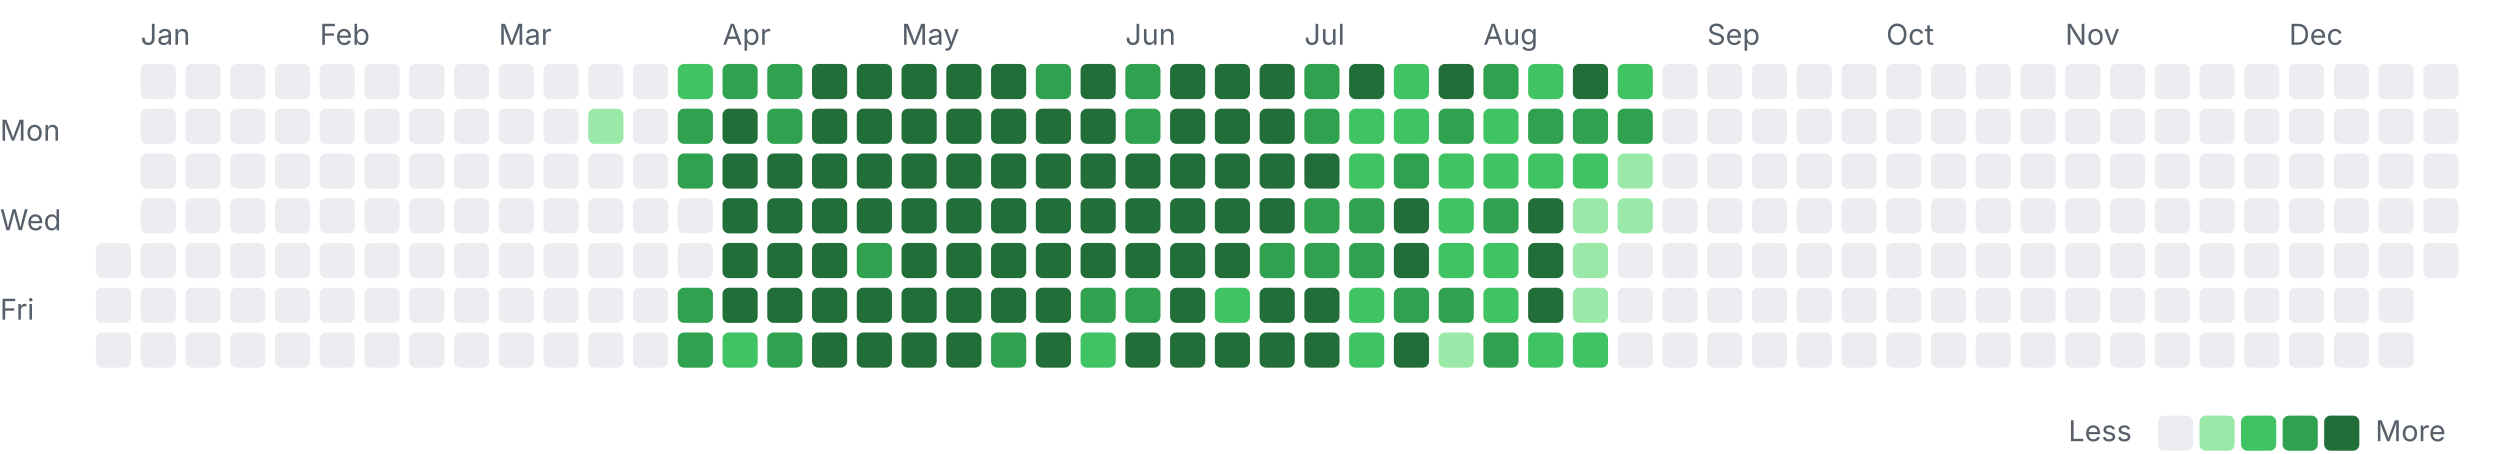
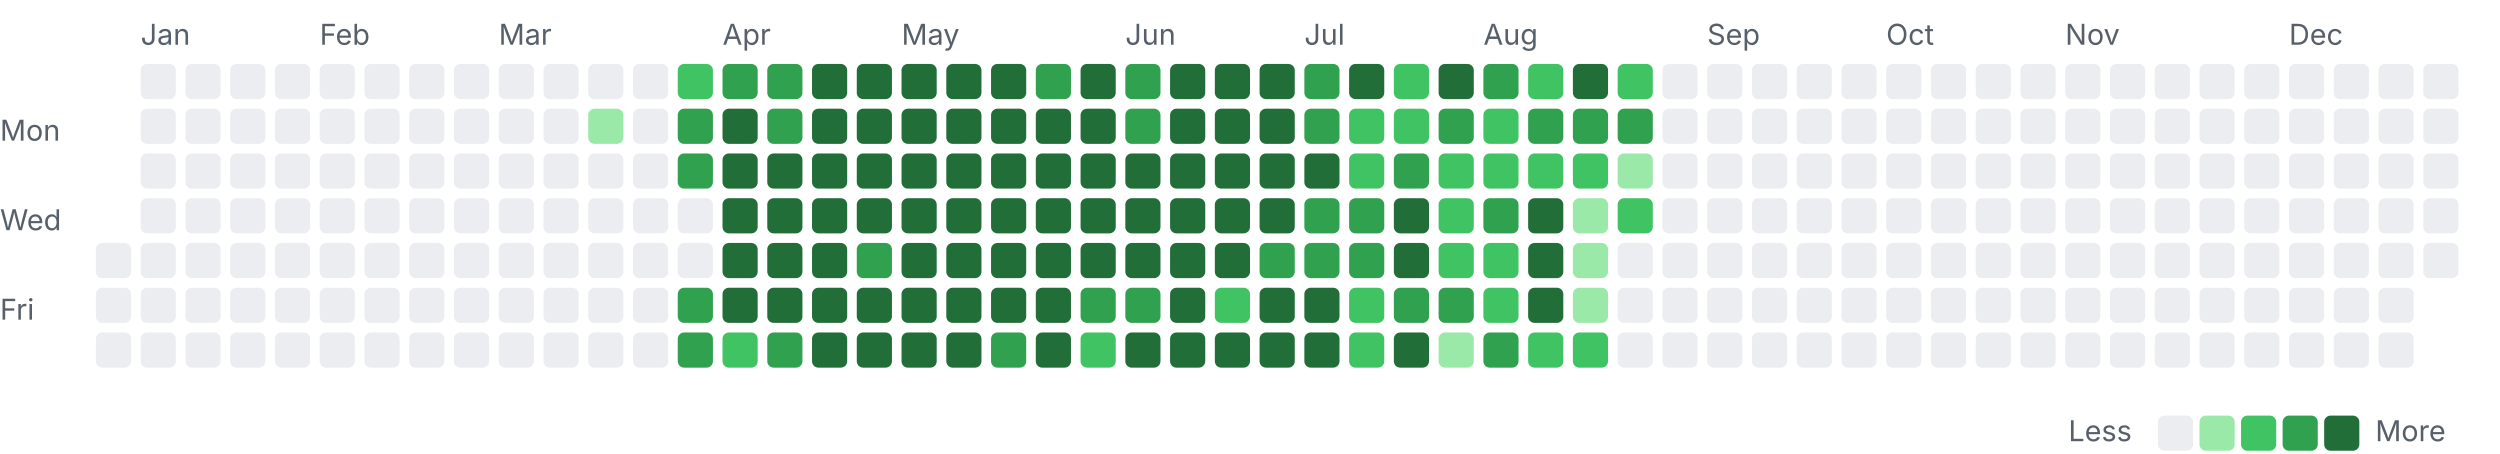
<svg xmlns="http://www.w3.org/2000/svg" width="782" height="142" viewBox="0 0 782 142">
  <style>.l0{fill:#ebedf0}.l1{fill:#9be9a8}.l2{fill:#40c463}.l3{fill:#30a14e}.l4{fill:#216e39} .lbl{fill:#57606a;font:9px -apple-system,Segoe UI,sans-serif}@media(prefers-color-scheme:dark){.l0{fill:#161b22}.l1{fill:#0e4429}.l2{fill:#006d32}.l3{fill:#26a641}.l4{fill:#39d353} .lbl{fill:#8b949e}}</style>
  <text class="lbl" x="44" y="14">Jan</text>
  <text class="lbl" x="100" y="14">Feb</text>
  <text class="lbl" x="156" y="14">Mar</text>
  <text class="lbl" x="226" y="14">Apr</text>
  <text class="lbl" x="282" y="14">May</text>
  <text class="lbl" x="352" y="14">Jun</text>
  <text class="lbl" x="408" y="14">Jul</text>
  <text class="lbl" x="464" y="14">Aug</text>
  <text class="lbl" x="534" y="14">Sep</text>
  <text class="lbl" x="590" y="14">Oct</text>
  <text class="lbl" x="646" y="14">Nov</text>
  <text class="lbl" x="716" y="14">Dec</text>
  <text class="lbl" x="0" y="44">Mon</text>
  <text class="lbl" x="0" y="72">Wed</text>
  <text class="lbl" x="0" y="100">Fri</text>
  <rect class="l0" x="30" y="76" width="11" height="11" rx="2" />
  <rect class="l0" x="30" y="90" width="11" height="11" rx="2" />
  <rect class="l0" x="30" y="104" width="11" height="11" rx="2" />
  <rect class="l0" x="44" y="20" width="11" height="11" rx="2" />
  <rect class="l0" x="44" y="34" width="11" height="11" rx="2" />
  <rect class="l0" x="44" y="48" width="11" height="11" rx="2" />
  <rect class="l0" x="44" y="62" width="11" height="11" rx="2" />
  <rect class="l0" x="44" y="76" width="11" height="11" rx="2" />
  <rect class="l0" x="44" y="90" width="11" height="11" rx="2" />
  <rect class="l0" x="44" y="104" width="11" height="11" rx="2" />
  <rect class="l0" x="58" y="20" width="11" height="11" rx="2" />
  <rect class="l0" x="58" y="34" width="11" height="11" rx="2" />
  <rect class="l0" x="58" y="48" width="11" height="11" rx="2" />
  <rect class="l0" x="58" y="62" width="11" height="11" rx="2" />
  <rect class="l0" x="58" y="76" width="11" height="11" rx="2" />
  <rect class="l0" x="58" y="90" width="11" height="11" rx="2" />
  <rect class="l0" x="58" y="104" width="11" height="11" rx="2" />
  <rect class="l0" x="72" y="20" width="11" height="11" rx="2" />
  <rect class="l0" x="72" y="34" width="11" height="11" rx="2" />
  <rect class="l0" x="72" y="48" width="11" height="11" rx="2" />
  <rect class="l0" x="72" y="62" width="11" height="11" rx="2" />
  <rect class="l0" x="72" y="76" width="11" height="11" rx="2" />
  <rect class="l0" x="72" y="90" width="11" height="11" rx="2" />
  <rect class="l0" x="72" y="104" width="11" height="11" rx="2" />
  <rect class="l0" x="86" y="20" width="11" height="11" rx="2" />
  <rect class="l0" x="86" y="34" width="11" height="11" rx="2" />
  <rect class="l0" x="86" y="48" width="11" height="11" rx="2" />
  <rect class="l0" x="86" y="62" width="11" height="11" rx="2" />
  <rect class="l0" x="86" y="76" width="11" height="11" rx="2" />
  <rect class="l0" x="86" y="90" width="11" height="11" rx="2" />
  <rect class="l0" x="86" y="104" width="11" height="11" rx="2" />
  <rect class="l0" x="100" y="20" width="11" height="11" rx="2" />
  <rect class="l0" x="100" y="34" width="11" height="11" rx="2" />
  <rect class="l0" x="100" y="48" width="11" height="11" rx="2" />
  <rect class="l0" x="100" y="62" width="11" height="11" rx="2" />
  <rect class="l0" x="100" y="76" width="11" height="11" rx="2" />
  <rect class="l0" x="100" y="90" width="11" height="11" rx="2" />
  <rect class="l0" x="100" y="104" width="11" height="11" rx="2" />
  <rect class="l0" x="114" y="20" width="11" height="11" rx="2" />
  <rect class="l0" x="114" y="34" width="11" height="11" rx="2" />
  <rect class="l0" x="114" y="48" width="11" height="11" rx="2" />
  <rect class="l0" x="114" y="62" width="11" height="11" rx="2" />
  <rect class="l0" x="114" y="76" width="11" height="11" rx="2" />
  <rect class="l0" x="114" y="90" width="11" height="11" rx="2" />
  <rect class="l0" x="114" y="104" width="11" height="11" rx="2" />
  <rect class="l0" x="128" y="20" width="11" height="11" rx="2" />
  <rect class="l0" x="128" y="34" width="11" height="11" rx="2" />
  <rect class="l0" x="128" y="48" width="11" height="11" rx="2" />
  <rect class="l0" x="128" y="62" width="11" height="11" rx="2" />
  <rect class="l0" x="128" y="76" width="11" height="11" rx="2" />
  <rect class="l0" x="128" y="90" width="11" height="11" rx="2" />
  <rect class="l0" x="128" y="104" width="11" height="11" rx="2" />
  <rect class="l0" x="142" y="20" width="11" height="11" rx="2" />
  <rect class="l0" x="142" y="34" width="11" height="11" rx="2" />
  <rect class="l0" x="142" y="48" width="11" height="11" rx="2" />
  <rect class="l0" x="142" y="62" width="11" height="11" rx="2" />
  <rect class="l0" x="142" y="76" width="11" height="11" rx="2" />
  <rect class="l0" x="142" y="90" width="11" height="11" rx="2" />
  <rect class="l0" x="142" y="104" width="11" height="11" rx="2" />
  <rect class="l0" x="156" y="20" width="11" height="11" rx="2" />
  <rect class="l0" x="156" y="34" width="11" height="11" rx="2" />
  <rect class="l0" x="156" y="48" width="11" height="11" rx="2" />
  <rect class="l0" x="156" y="62" width="11" height="11" rx="2" />
  <rect class="l0" x="156" y="76" width="11" height="11" rx="2" />
  <rect class="l0" x="156" y="90" width="11" height="11" rx="2" />
  <rect class="l0" x="156" y="104" width="11" height="11" rx="2" />
  <rect class="l0" x="170" y="20" width="11" height="11" rx="2" />
  <rect class="l0" x="170" y="34" width="11" height="11" rx="2" />
  <rect class="l0" x="170" y="48" width="11" height="11" rx="2" />
  <rect class="l0" x="170" y="62" width="11" height="11" rx="2" />
  <rect class="l0" x="170" y="76" width="11" height="11" rx="2" />
  <rect class="l0" x="170" y="90" width="11" height="11" rx="2" />
  <rect class="l0" x="170" y="104" width="11" height="11" rx="2" />
  <rect class="l0" x="184" y="20" width="11" height="11" rx="2" />
  <rect class="l1" x="184" y="34" width="11" height="11" rx="2" />
  <rect class="l0" x="184" y="48" width="11" height="11" rx="2" />
  <rect class="l0" x="184" y="62" width="11" height="11" rx="2" />
  <rect class="l0" x="184" y="76" width="11" height="11" rx="2" />
  <rect class="l0" x="184" y="90" width="11" height="11" rx="2" />
  <rect class="l0" x="184" y="104" width="11" height="11" rx="2" />
  <rect class="l0" x="198" y="20" width="11" height="11" rx="2" />
  <rect class="l0" x="198" y="34" width="11" height="11" rx="2" />
  <rect class="l0" x="198" y="48" width="11" height="11" rx="2" />
  <rect class="l0" x="198" y="62" width="11" height="11" rx="2" />
  <rect class="l0" x="198" y="76" width="11" height="11" rx="2" />
  <rect class="l0" x="198" y="90" width="11" height="11" rx="2" />
  <rect class="l0" x="198" y="104" width="11" height="11" rx="2" />
  <rect class="l2" x="212" y="20" width="11" height="11" rx="2" />
  <rect class="l3" x="212" y="34" width="11" height="11" rx="2" />
  <rect class="l3" x="212" y="48" width="11" height="11" rx="2" />
  <rect class="l0" x="212" y="62" width="11" height="11" rx="2" />
  <rect class="l0" x="212" y="76" width="11" height="11" rx="2" />
  <rect class="l3" x="212" y="90" width="11" height="11" rx="2" />
  <rect class="l3" x="212" y="104" width="11" height="11" rx="2" />
  <rect class="l3" x="226" y="20" width="11" height="11" rx="2" />
  <rect class="l4" x="226" y="34" width="11" height="11" rx="2" />
  <rect class="l4" x="226" y="48" width="11" height="11" rx="2" />
  <rect class="l4" x="226" y="62" width="11" height="11" rx="2" />
  <rect class="l4" x="226" y="76" width="11" height="11" rx="2" />
  <rect class="l4" x="226" y="90" width="11" height="11" rx="2" />
  <rect class="l2" x="226" y="104" width="11" height="11" rx="2" />
  <rect class="l3" x="240" y="20" width="11" height="11" rx="2" />
  <rect class="l3" x="240" y="34" width="11" height="11" rx="2" />
  <rect class="l4" x="240" y="48" width="11" height="11" rx="2" />
  <rect class="l4" x="240" y="62" width="11" height="11" rx="2" />
  <rect class="l4" x="240" y="76" width="11" height="11" rx="2" />
  <rect class="l4" x="240" y="90" width="11" height="11" rx="2" />
  <rect class="l3" x="240" y="104" width="11" height="11" rx="2" />
  <rect class="l4" x="254" y="20" width="11" height="11" rx="2" />
  <rect class="l4" x="254" y="34" width="11" height="11" rx="2" />
  <rect class="l4" x="254" y="48" width="11" height="11" rx="2" />
  <rect class="l4" x="254" y="62" width="11" height="11" rx="2" />
  <rect class="l4" x="254" y="76" width="11" height="11" rx="2" />
  <rect class="l4" x="254" y="90" width="11" height="11" rx="2" />
  <rect class="l4" x="254" y="104" width="11" height="11" rx="2" />
  <rect class="l4" x="268" y="20" width="11" height="11" rx="2" />
  <rect class="l4" x="268" y="34" width="11" height="11" rx="2" />
  <rect class="l4" x="268" y="48" width="11" height="11" rx="2" />
  <rect class="l4" x="268" y="62" width="11" height="11" rx="2" />
  <rect class="l3" x="268" y="76" width="11" height="11" rx="2" />
  <rect class="l4" x="268" y="90" width="11" height="11" rx="2" />
  <rect class="l4" x="268" y="104" width="11" height="11" rx="2" />
  <rect class="l4" x="282" y="20" width="11" height="11" rx="2" />
  <rect class="l4" x="282" y="34" width="11" height="11" rx="2" />
  <rect class="l4" x="282" y="48" width="11" height="11" rx="2" />
  <rect class="l4" x="282" y="62" width="11" height="11" rx="2" />
  <rect class="l4" x="282" y="76" width="11" height="11" rx="2" />
  <rect class="l4" x="282" y="90" width="11" height="11" rx="2" />
  <rect class="l4" x="282" y="104" width="11" height="11" rx="2" />
  <rect class="l4" x="296" y="20" width="11" height="11" rx="2" />
  <rect class="l4" x="296" y="34" width="11" height="11" rx="2" />
  <rect class="l4" x="296" y="48" width="11" height="11" rx="2" />
  <rect class="l4" x="296" y="62" width="11" height="11" rx="2" />
  <rect class="l4" x="296" y="76" width="11" height="11" rx="2" />
  <rect class="l4" x="296" y="90" width="11" height="11" rx="2" />
  <rect class="l4" x="296" y="104" width="11" height="11" rx="2" />
  <rect class="l4" x="310" y="20" width="11" height="11" rx="2" />
  <rect class="l4" x="310" y="34" width="11" height="11" rx="2" />
  <rect class="l4" x="310" y="48" width="11" height="11" rx="2" />
  <rect class="l4" x="310" y="62" width="11" height="11" rx="2" />
  <rect class="l4" x="310" y="76" width="11" height="11" rx="2" />
  <rect class="l4" x="310" y="90" width="11" height="11" rx="2" />
  <rect class="l3" x="310" y="104" width="11" height="11" rx="2" />
  <rect class="l3" x="324" y="20" width="11" height="11" rx="2" />
  <rect class="l4" x="324" y="34" width="11" height="11" rx="2" />
  <rect class="l4" x="324" y="48" width="11" height="11" rx="2" />
  <rect class="l4" x="324" y="62" width="11" height="11" rx="2" />
  <rect class="l4" x="324" y="76" width="11" height="11" rx="2" />
  <rect class="l4" x="324" y="90" width="11" height="11" rx="2" />
  <rect class="l4" x="324" y="104" width="11" height="11" rx="2" />
  <rect class="l4" x="338" y="20" width="11" height="11" rx="2" />
  <rect class="l4" x="338" y="34" width="11" height="11" rx="2" />
  <rect class="l4" x="338" y="48" width="11" height="11" rx="2" />
  <rect class="l4" x="338" y="62" width="11" height="11" rx="2" />
  <rect class="l4" x="338" y="76" width="11" height="11" rx="2" />
  <rect class="l3" x="338" y="90" width="11" height="11" rx="2" />
  <rect class="l2" x="338" y="104" width="11" height="11" rx="2" />
  <rect class="l3" x="352" y="20" width="11" height="11" rx="2" />
  <rect class="l3" x="352" y="34" width="11" height="11" rx="2" />
  <rect class="l4" x="352" y="48" width="11" height="11" rx="2" />
  <rect class="l4" x="352" y="62" width="11" height="11" rx="2" />
  <rect class="l4" x="352" y="76" width="11" height="11" rx="2" />
  <rect class="l3" x="352" y="90" width="11" height="11" rx="2" />
  <rect class="l4" x="352" y="104" width="11" height="11" rx="2" />
  <rect class="l4" x="366" y="20" width="11" height="11" rx="2" />
  <rect class="l4" x="366" y="34" width="11" height="11" rx="2" />
  <rect class="l4" x="366" y="48" width="11" height="11" rx="2" />
  <rect class="l4" x="366" y="62" width="11" height="11" rx="2" />
  <rect class="l4" x="366" y="76" width="11" height="11" rx="2" />
  <rect class="l4" x="366" y="90" width="11" height="11" rx="2" />
  <rect class="l4" x="366" y="104" width="11" height="11" rx="2" />
  <rect class="l4" x="380" y="20" width="11" height="11" rx="2" />
  <rect class="l4" x="380" y="34" width="11" height="11" rx="2" />
  <rect class="l4" x="380" y="48" width="11" height="11" rx="2" />
  <rect class="l4" x="380" y="62" width="11" height="11" rx="2" />
  <rect class="l4" x="380" y="76" width="11" height="11" rx="2" />
  <rect class="l2" x="380" y="90" width="11" height="11" rx="2" />
  <rect class="l4" x="380" y="104" width="11" height="11" rx="2" />
  <rect class="l4" x="394" y="20" width="11" height="11" rx="2" />
  <rect class="l4" x="394" y="34" width="11" height="11" rx="2" />
  <rect class="l4" x="394" y="48" width="11" height="11" rx="2" />
  <rect class="l4" x="394" y="62" width="11" height="11" rx="2" />
  <rect class="l3" x="394" y="76" width="11" height="11" rx="2" />
  <rect class="l4" x="394" y="90" width="11" height="11" rx="2" />
  <rect class="l4" x="394" y="104" width="11" height="11" rx="2" />
  <rect class="l3" x="408" y="20" width="11" height="11" rx="2" />
  <rect class="l3" x="408" y="34" width="11" height="11" rx="2" />
  <rect class="l4" x="408" y="48" width="11" height="11" rx="2" />
  <rect class="l3" x="408" y="62" width="11" height="11" rx="2" />
  <rect class="l3" x="408" y="76" width="11" height="11" rx="2" />
  <rect class="l4" x="408" y="90" width="11" height="11" rx="2" />
  <rect class="l4" x="408" y="104" width="11" height="11" rx="2" />
  <rect class="l4" x="422" y="20" width="11" height="11" rx="2" />
  <rect class="l2" x="422" y="34" width="11" height="11" rx="2" />
  <rect class="l2" x="422" y="48" width="11" height="11" rx="2" />
  <rect class="l3" x="422" y="62" width="11" height="11" rx="2" />
  <rect class="l3" x="422" y="76" width="11" height="11" rx="2" />
  <rect class="l2" x="422" y="90" width="11" height="11" rx="2" />
  <rect class="l2" x="422" y="104" width="11" height="11" rx="2" />
  <rect class="l2" x="436" y="20" width="11" height="11" rx="2" />
  <rect class="l2" x="436" y="34" width="11" height="11" rx="2" />
  <rect class="l3" x="436" y="48" width="11" height="11" rx="2" />
  <rect class="l4" x="436" y="62" width="11" height="11" rx="2" />
  <rect class="l4" x="436" y="76" width="11" height="11" rx="2" />
  <rect class="l3" x="436" y="90" width="11" height="11" rx="2" />
  <rect class="l4" x="436" y="104" width="11" height="11" rx="2" />
  <rect class="l4" x="450" y="20" width="11" height="11" rx="2" />
  <rect class="l3" x="450" y="34" width="11" height="11" rx="2" />
  <rect class="l2" x="450" y="48" width="11" height="11" rx="2" />
  <rect class="l2" x="450" y="62" width="11" height="11" rx="2" />
  <rect class="l2" x="450" y="76" width="11" height="11" rx="2" />
  <rect class="l3" x="450" y="90" width="11" height="11" rx="2" />
  <rect class="l1" x="450" y="104" width="11" height="11" rx="2" />
  <rect class="l3" x="464" y="20" width="11" height="11" rx="2" />
  <rect class="l2" x="464" y="34" width="11" height="11" rx="2" />
  <rect class="l2" x="464" y="48" width="11" height="11" rx="2" />
  <rect class="l3" x="464" y="62" width="11" height="11" rx="2" />
  <rect class="l2" x="464" y="76" width="11" height="11" rx="2" />
  <rect class="l2" x="464" y="90" width="11" height="11" rx="2" />
  <rect class="l3" x="464" y="104" width="11" height="11" rx="2" />
  <rect class="l2" x="478" y="20" width="11" height="11" rx="2" />
  <rect class="l3" x="478" y="34" width="11" height="11" rx="2" />
  <rect class="l2" x="478" y="48" width="11" height="11" rx="2" />
  <rect class="l4" x="478" y="62" width="11" height="11" rx="2" />
  <rect class="l4" x="478" y="76" width="11" height="11" rx="2" />
  <rect class="l4" x="478" y="90" width="11" height="11" rx="2" />
  <rect class="l2" x="478" y="104" width="11" height="11" rx="2" />
  <rect class="l4" x="492" y="20" width="11" height="11" rx="2" />
  <rect class="l3" x="492" y="34" width="11" height="11" rx="2" />
  <rect class="l2" x="492" y="48" width="11" height="11" rx="2" />
  <rect class="l1" x="492" y="62" width="11" height="11" rx="2" />
  <rect class="l1" x="492" y="76" width="11" height="11" rx="2" />
  <rect class="l1" x="492" y="90" width="11" height="11" rx="2" />
  <rect class="l2" x="492" y="104" width="11" height="11" rx="2" />
  <rect class="l2" x="506" y="20" width="11" height="11" rx="2" />
  <rect class="l3" x="506" y="34" width="11" height="11" rx="2" />
  <rect class="l1" x="506" y="48" width="11" height="11" rx="2" />
-   <rect class="l1" x="506" y="62" width="11" height="11" rx="2" />
+   <rect class="l2" x="506" y="62" width="11" height="11" rx="2" />
  <rect class="l0" x="506" y="76" width="11" height="11" rx="2" />
  <rect class="l0" x="506" y="90" width="11" height="11" rx="2" />
  <rect class="l0" x="506" y="104" width="11" height="11" rx="2" />
  <rect class="l0" x="520" y="20" width="11" height="11" rx="2" />
  <rect class="l0" x="520" y="34" width="11" height="11" rx="2" />
  <rect class="l0" x="520" y="48" width="11" height="11" rx="2" />
  <rect class="l0" x="520" y="62" width="11" height="11" rx="2" />
  <rect class="l0" x="520" y="76" width="11" height="11" rx="2" />
  <rect class="l0" x="520" y="90" width="11" height="11" rx="2" />
  <rect class="l0" x="520" y="104" width="11" height="11" rx="2" />
  <rect class="l0" x="534" y="20" width="11" height="11" rx="2" />
  <rect class="l0" x="534" y="34" width="11" height="11" rx="2" />
  <rect class="l0" x="534" y="48" width="11" height="11" rx="2" />
  <rect class="l0" x="534" y="62" width="11" height="11" rx="2" />
  <rect class="l0" x="534" y="76" width="11" height="11" rx="2" />
  <rect class="l0" x="534" y="90" width="11" height="11" rx="2" />
  <rect class="l0" x="534" y="104" width="11" height="11" rx="2" />
  <rect class="l0" x="548" y="20" width="11" height="11" rx="2" />
  <rect class="l0" x="548" y="34" width="11" height="11" rx="2" />
  <rect class="l0" x="548" y="48" width="11" height="11" rx="2" />
  <rect class="l0" x="548" y="62" width="11" height="11" rx="2" />
  <rect class="l0" x="548" y="76" width="11" height="11" rx="2" />
  <rect class="l0" x="548" y="90" width="11" height="11" rx="2" />
  <rect class="l0" x="548" y="104" width="11" height="11" rx="2" />
  <rect class="l0" x="562" y="20" width="11" height="11" rx="2" />
  <rect class="l0" x="562" y="34" width="11" height="11" rx="2" />
  <rect class="l0" x="562" y="48" width="11" height="11" rx="2" />
  <rect class="l0" x="562" y="62" width="11" height="11" rx="2" />
  <rect class="l0" x="562" y="76" width="11" height="11" rx="2" />
  <rect class="l0" x="562" y="90" width="11" height="11" rx="2" />
  <rect class="l0" x="562" y="104" width="11" height="11" rx="2" />
  <rect class="l0" x="576" y="20" width="11" height="11" rx="2" />
  <rect class="l0" x="576" y="34" width="11" height="11" rx="2" />
  <rect class="l0" x="576" y="48" width="11" height="11" rx="2" />
  <rect class="l0" x="576" y="62" width="11" height="11" rx="2" />
  <rect class="l0" x="576" y="76" width="11" height="11" rx="2" />
  <rect class="l0" x="576" y="90" width="11" height="11" rx="2" />
  <rect class="l0" x="576" y="104" width="11" height="11" rx="2" />
  <rect class="l0" x="590" y="20" width="11" height="11" rx="2" />
  <rect class="l0" x="590" y="34" width="11" height="11" rx="2" />
  <rect class="l0" x="590" y="48" width="11" height="11" rx="2" />
  <rect class="l0" x="590" y="62" width="11" height="11" rx="2" />
  <rect class="l0" x="590" y="76" width="11" height="11" rx="2" />
  <rect class="l0" x="590" y="90" width="11" height="11" rx="2" />
  <rect class="l0" x="590" y="104" width="11" height="11" rx="2" />
  <rect class="l0" x="604" y="20" width="11" height="11" rx="2" />
  <rect class="l0" x="604" y="34" width="11" height="11" rx="2" />
  <rect class="l0" x="604" y="48" width="11" height="11" rx="2" />
  <rect class="l0" x="604" y="62" width="11" height="11" rx="2" />
  <rect class="l0" x="604" y="76" width="11" height="11" rx="2" />
  <rect class="l0" x="604" y="90" width="11" height="11" rx="2" />
  <rect class="l0" x="604" y="104" width="11" height="11" rx="2" />
  <rect class="l0" x="618" y="20" width="11" height="11" rx="2" />
  <rect class="l0" x="618" y="34" width="11" height="11" rx="2" />
  <rect class="l0" x="618" y="48" width="11" height="11" rx="2" />
  <rect class="l0" x="618" y="62" width="11" height="11" rx="2" />
  <rect class="l0" x="618" y="76" width="11" height="11" rx="2" />
  <rect class="l0" x="618" y="90" width="11" height="11" rx="2" />
  <rect class="l0" x="618" y="104" width="11" height="11" rx="2" />
  <rect class="l0" x="632" y="20" width="11" height="11" rx="2" />
  <rect class="l0" x="632" y="34" width="11" height="11" rx="2" />
  <rect class="l0" x="632" y="48" width="11" height="11" rx="2" />
  <rect class="l0" x="632" y="62" width="11" height="11" rx="2" />
  <rect class="l0" x="632" y="76" width="11" height="11" rx="2" />
  <rect class="l0" x="632" y="90" width="11" height="11" rx="2" />
  <rect class="l0" x="632" y="104" width="11" height="11" rx="2" />
  <rect class="l0" x="646" y="20" width="11" height="11" rx="2" />
  <rect class="l0" x="646" y="34" width="11" height="11" rx="2" />
  <rect class="l0" x="646" y="48" width="11" height="11" rx="2" />
  <rect class="l0" x="646" y="62" width="11" height="11" rx="2" />
  <rect class="l0" x="646" y="76" width="11" height="11" rx="2" />
  <rect class="l0" x="646" y="90" width="11" height="11" rx="2" />
  <rect class="l0" x="646" y="104" width="11" height="11" rx="2" />
  <rect class="l0" x="660" y="20" width="11" height="11" rx="2" />
  <rect class="l0" x="660" y="34" width="11" height="11" rx="2" />
  <rect class="l0" x="660" y="48" width="11" height="11" rx="2" />
  <rect class="l0" x="660" y="62" width="11" height="11" rx="2" />
  <rect class="l0" x="660" y="76" width="11" height="11" rx="2" />
  <rect class="l0" x="660" y="90" width="11" height="11" rx="2" />
  <rect class="l0" x="660" y="104" width="11" height="11" rx="2" />
  <rect class="l0" x="674" y="20" width="11" height="11" rx="2" />
  <rect class="l0" x="674" y="34" width="11" height="11" rx="2" />
  <rect class="l0" x="674" y="48" width="11" height="11" rx="2" />
  <rect class="l0" x="674" y="62" width="11" height="11" rx="2" />
  <rect class="l0" x="674" y="76" width="11" height="11" rx="2" />
  <rect class="l0" x="674" y="90" width="11" height="11" rx="2" />
  <rect class="l0" x="674" y="104" width="11" height="11" rx="2" />
  <rect class="l0" x="688" y="20" width="11" height="11" rx="2" />
  <rect class="l0" x="688" y="34" width="11" height="11" rx="2" />
  <rect class="l0" x="688" y="48" width="11" height="11" rx="2" />
  <rect class="l0" x="688" y="62" width="11" height="11" rx="2" />
  <rect class="l0" x="688" y="76" width="11" height="11" rx="2" />
  <rect class="l0" x="688" y="90" width="11" height="11" rx="2" />
  <rect class="l0" x="688" y="104" width="11" height="11" rx="2" />
  <rect class="l0" x="702" y="20" width="11" height="11" rx="2" />
  <rect class="l0" x="702" y="34" width="11" height="11" rx="2" />
  <rect class="l0" x="702" y="48" width="11" height="11" rx="2" />
  <rect class="l0" x="702" y="62" width="11" height="11" rx="2" />
  <rect class="l0" x="702" y="76" width="11" height="11" rx="2" />
  <rect class="l0" x="702" y="90" width="11" height="11" rx="2" />
  <rect class="l0" x="702" y="104" width="11" height="11" rx="2" />
  <rect class="l0" x="716" y="20" width="11" height="11" rx="2" />
  <rect class="l0" x="716" y="34" width="11" height="11" rx="2" />
  <rect class="l0" x="716" y="48" width="11" height="11" rx="2" />
  <rect class="l0" x="716" y="62" width="11" height="11" rx="2" />
  <rect class="l0" x="716" y="76" width="11" height="11" rx="2" />
  <rect class="l0" x="716" y="90" width="11" height="11" rx="2" />
  <rect class="l0" x="716" y="104" width="11" height="11" rx="2" />
  <rect class="l0" x="730" y="20" width="11" height="11" rx="2" />
  <rect class="l0" x="730" y="34" width="11" height="11" rx="2" />
  <rect class="l0" x="730" y="48" width="11" height="11" rx="2" />
  <rect class="l0" x="730" y="62" width="11" height="11" rx="2" />
  <rect class="l0" x="730" y="76" width="11" height="11" rx="2" />
  <rect class="l0" x="730" y="90" width="11" height="11" rx="2" />
  <rect class="l0" x="730" y="104" width="11" height="11" rx="2" />
  <rect class="l0" x="744" y="20" width="11" height="11" rx="2" />
  <rect class="l0" x="744" y="34" width="11" height="11" rx="2" />
  <rect class="l0" x="744" y="48" width="11" height="11" rx="2" />
  <rect class="l0" x="744" y="62" width="11" height="11" rx="2" />
  <rect class="l0" x="744" y="76" width="11" height="11" rx="2" />
  <rect class="l0" x="744" y="90" width="11" height="11" rx="2" />
  <rect class="l0" x="744" y="104" width="11" height="11" rx="2" />
  <rect class="l0" x="758" y="20" width="11" height="11" rx="2" />
  <rect class="l0" x="758" y="34" width="11" height="11" rx="2" />
  <rect class="l0" x="758" y="48" width="11" height="11" rx="2" />
  <rect class="l0" x="758" y="62" width="11" height="11" rx="2" />
  <rect class="l0" x="758" y="76" width="11" height="11" rx="2" />
  <text class="lbl" x="647" y="138">Less</text>
  <rect class="l0" x="675" y="130" width="11" height="11" rx="2" />
  <rect class="l1" x="688" y="130" width="11" height="11" rx="2" />
  <rect class="l2" x="701" y="130" width="11" height="11" rx="2" />
  <rect class="l3" x="714" y="130" width="11" height="11" rx="2" />
  <rect class="l4" x="727" y="130" width="11" height="11" rx="2" />
  <text class="lbl" x="743" y="138">More</text>
</svg>
